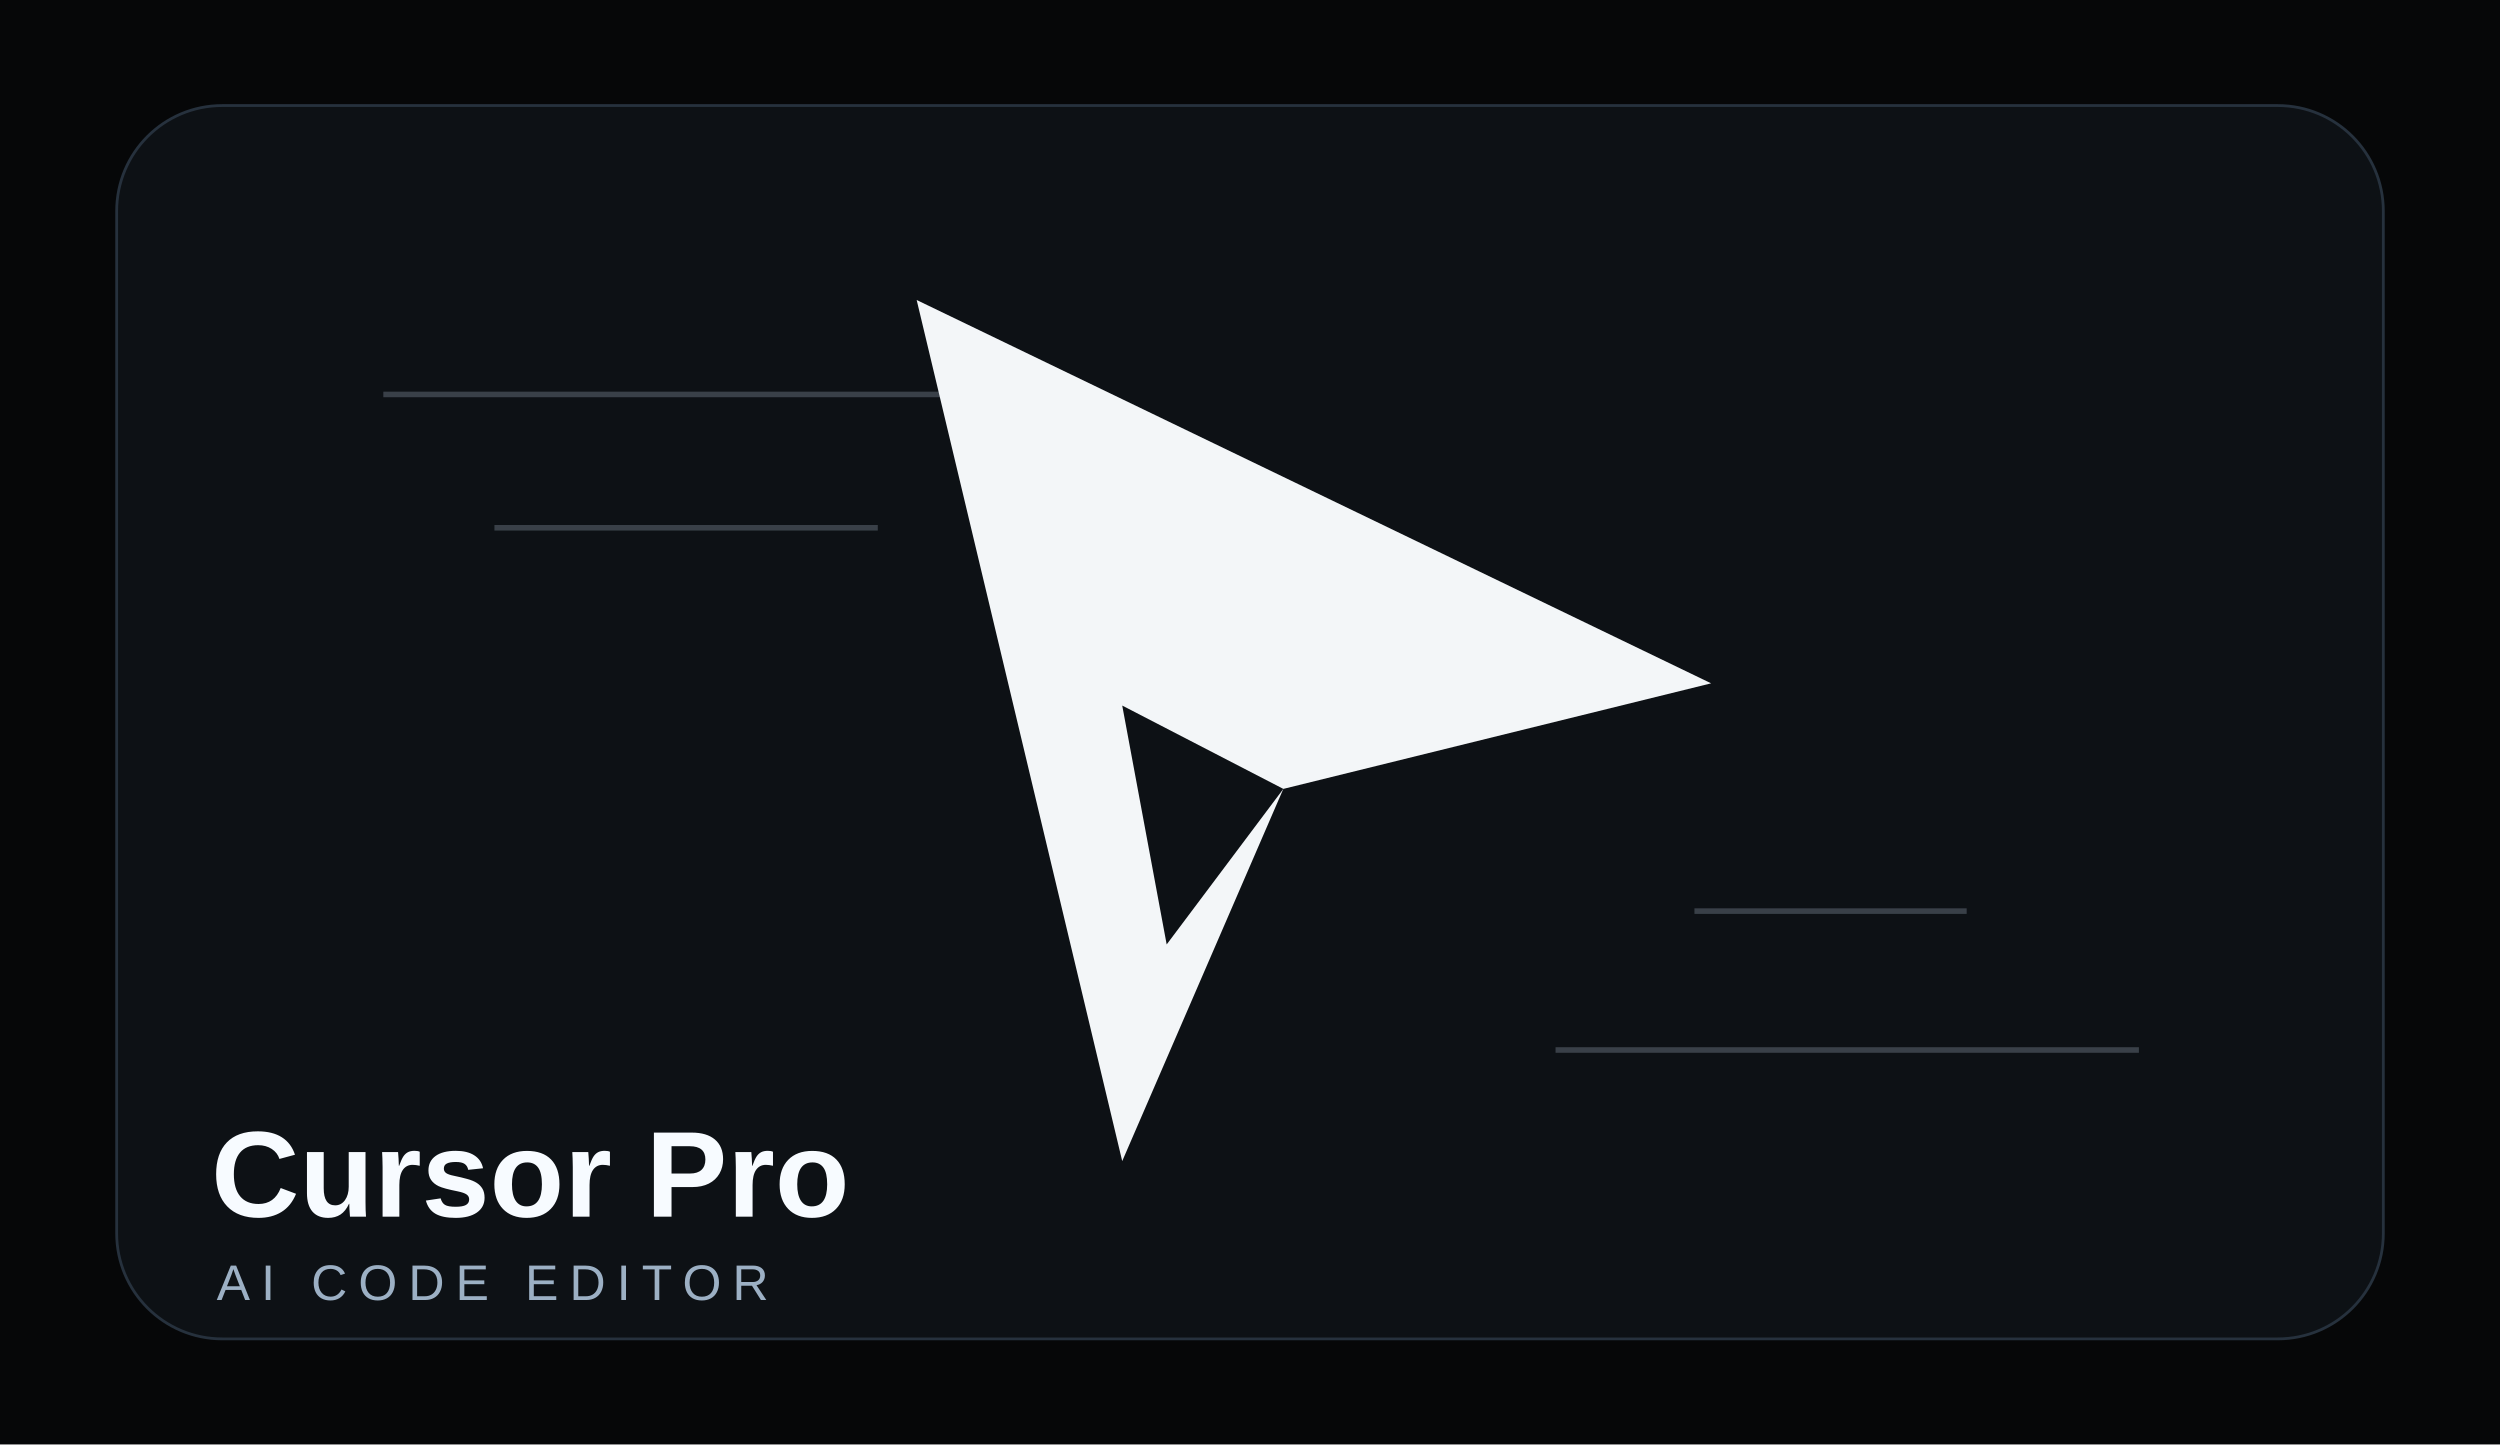
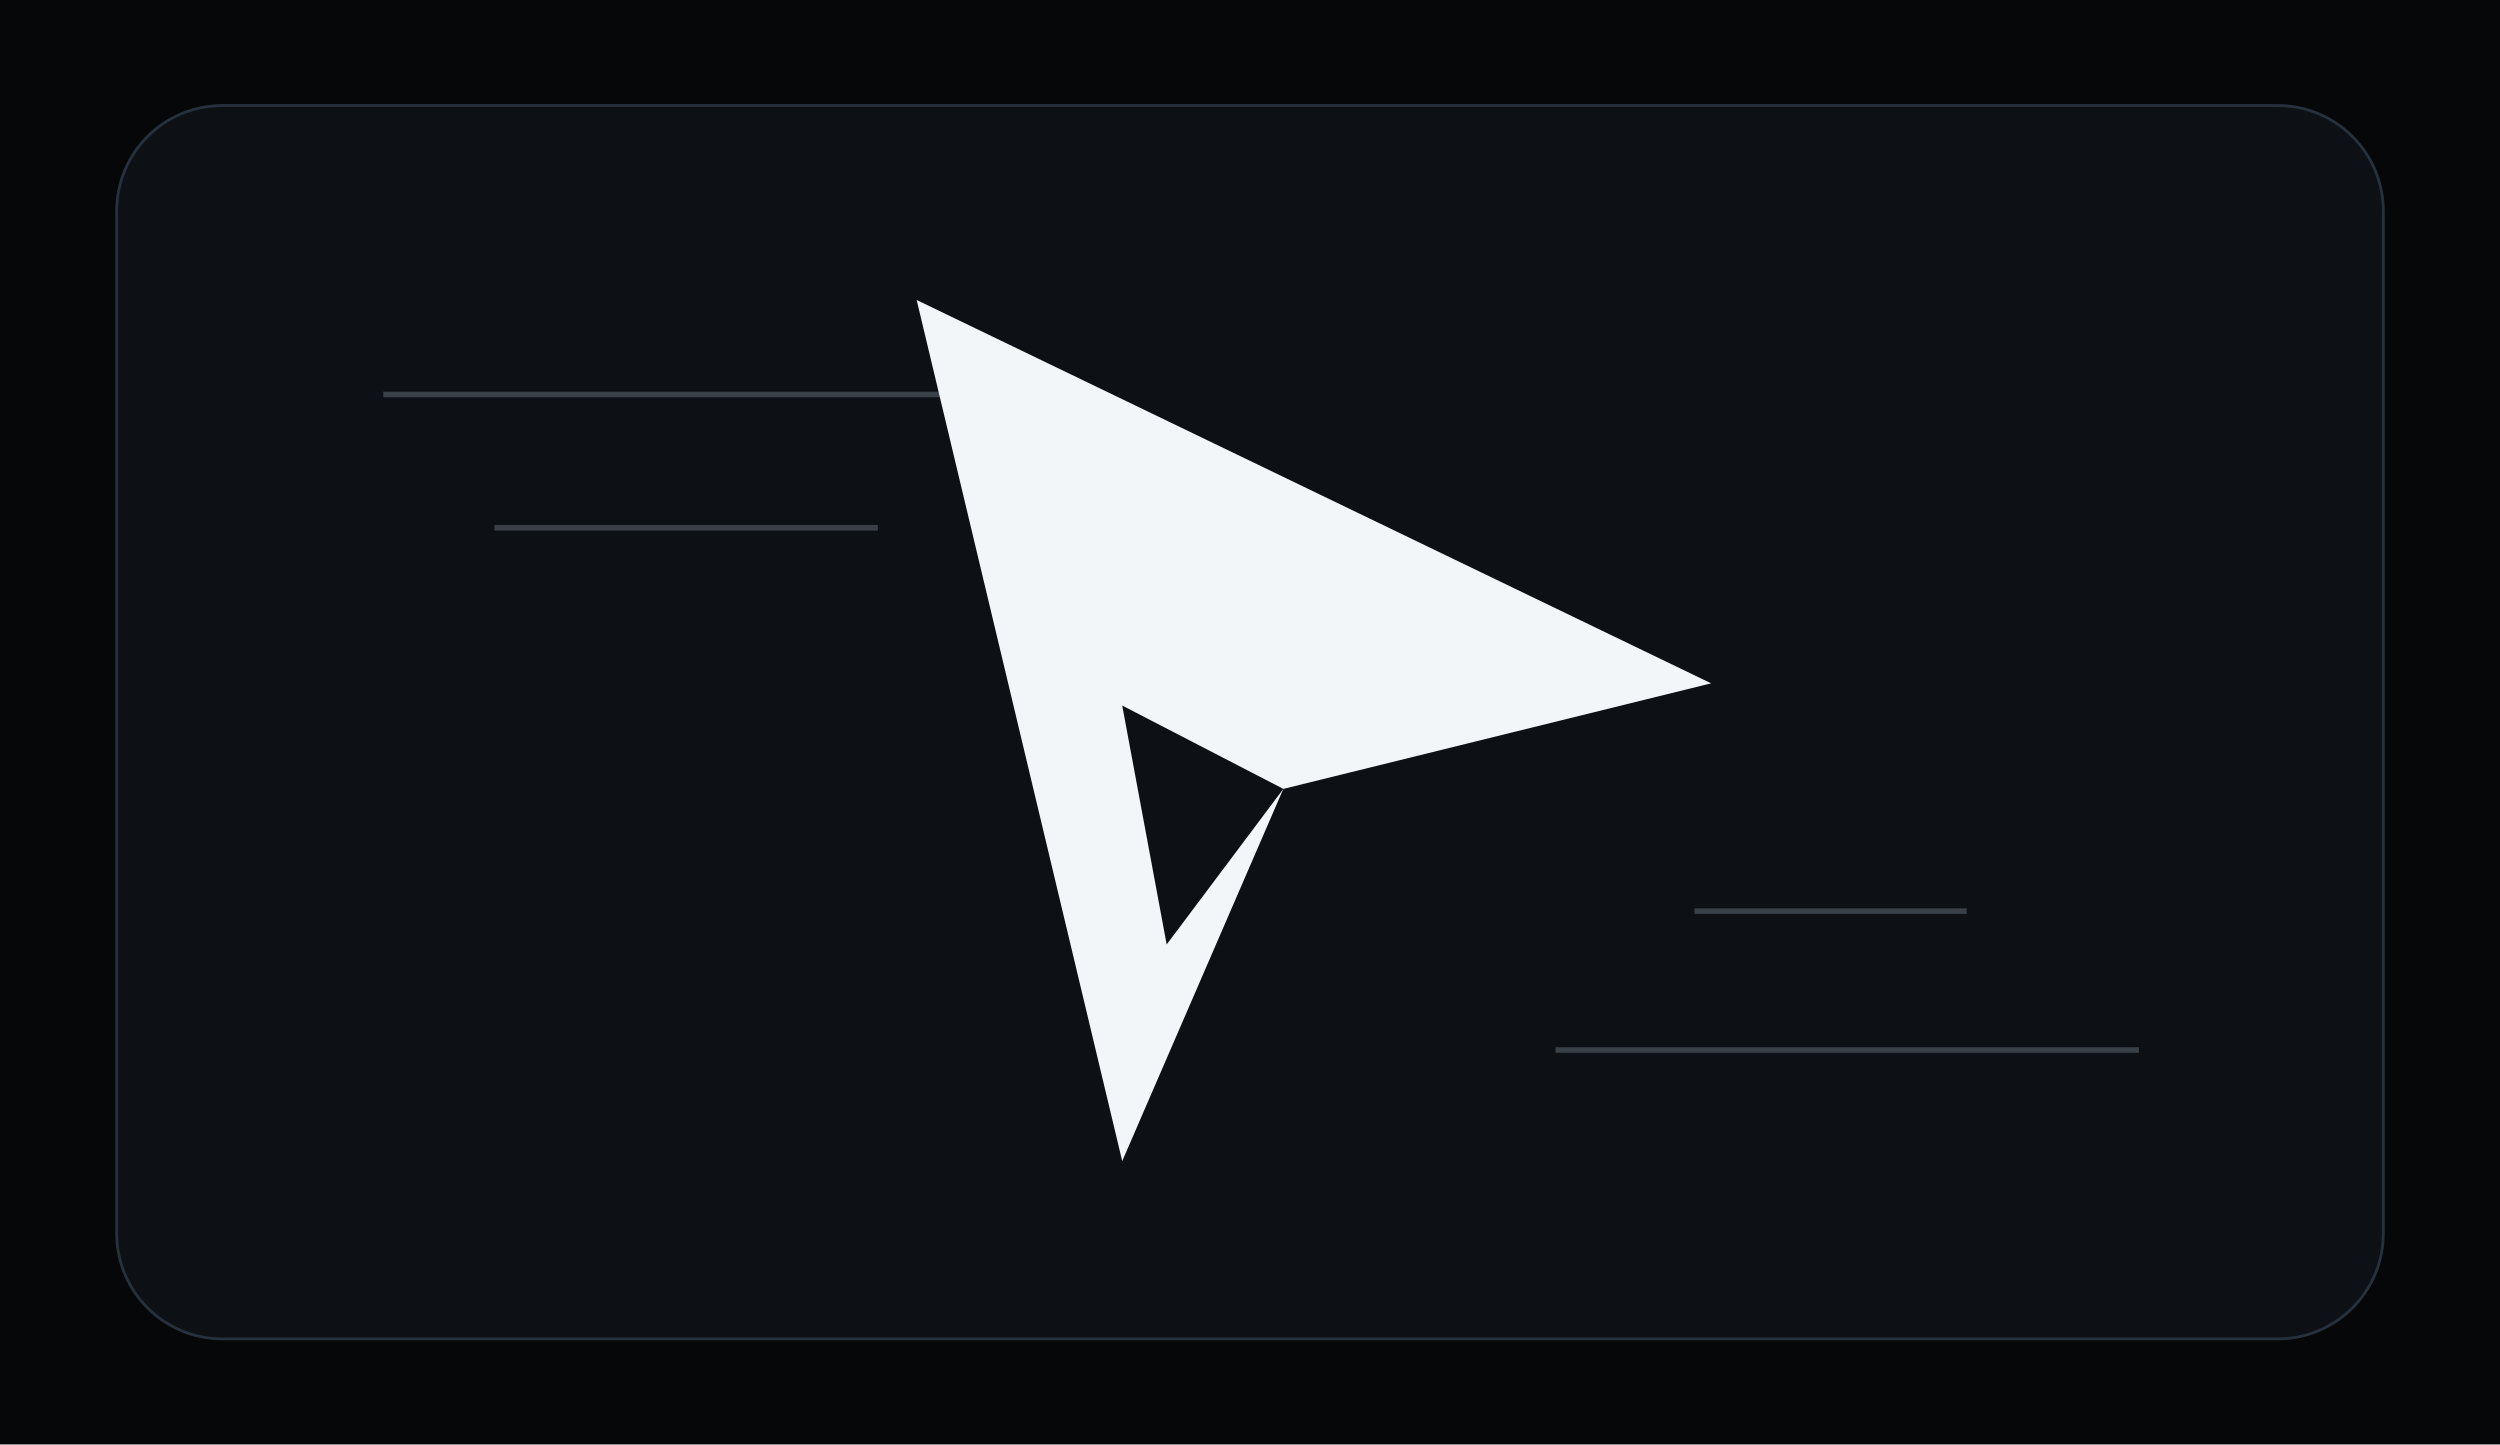
<svg xmlns="http://www.w3.org/2000/svg" viewBox="0 0 900 520" role="img" aria-label="Cursor Pro account artwork">
  <rect width="900" height="520" fill="#060708" />
  <rect x="42" y="38" width="816" height="444" rx="38" fill="#0d1115" stroke="#26313d" />
  <path d="M138 142h236m186 236h210M178 190h138m294 138h98" stroke="#d8eaff" stroke-width="2" opacity=".22" />
  <path d="M330 108 616 246 462 284 404 418 330 108Z" fill="#f3f6f8" />
  <path d="M404 254 462 284 420 340 404 254Z" fill="#0d1115" />
-   <text x="76" y="438" fill="#f7fbff" font-family="Arial, sans-serif" font-size="44" font-weight="800">Cursor Pro</text>
-   <text x="78" y="468" fill="#9cb0c4" font-family="Arial, sans-serif" font-size="18" letter-spacing="4">AI CODE EDITOR</text>
</svg>
